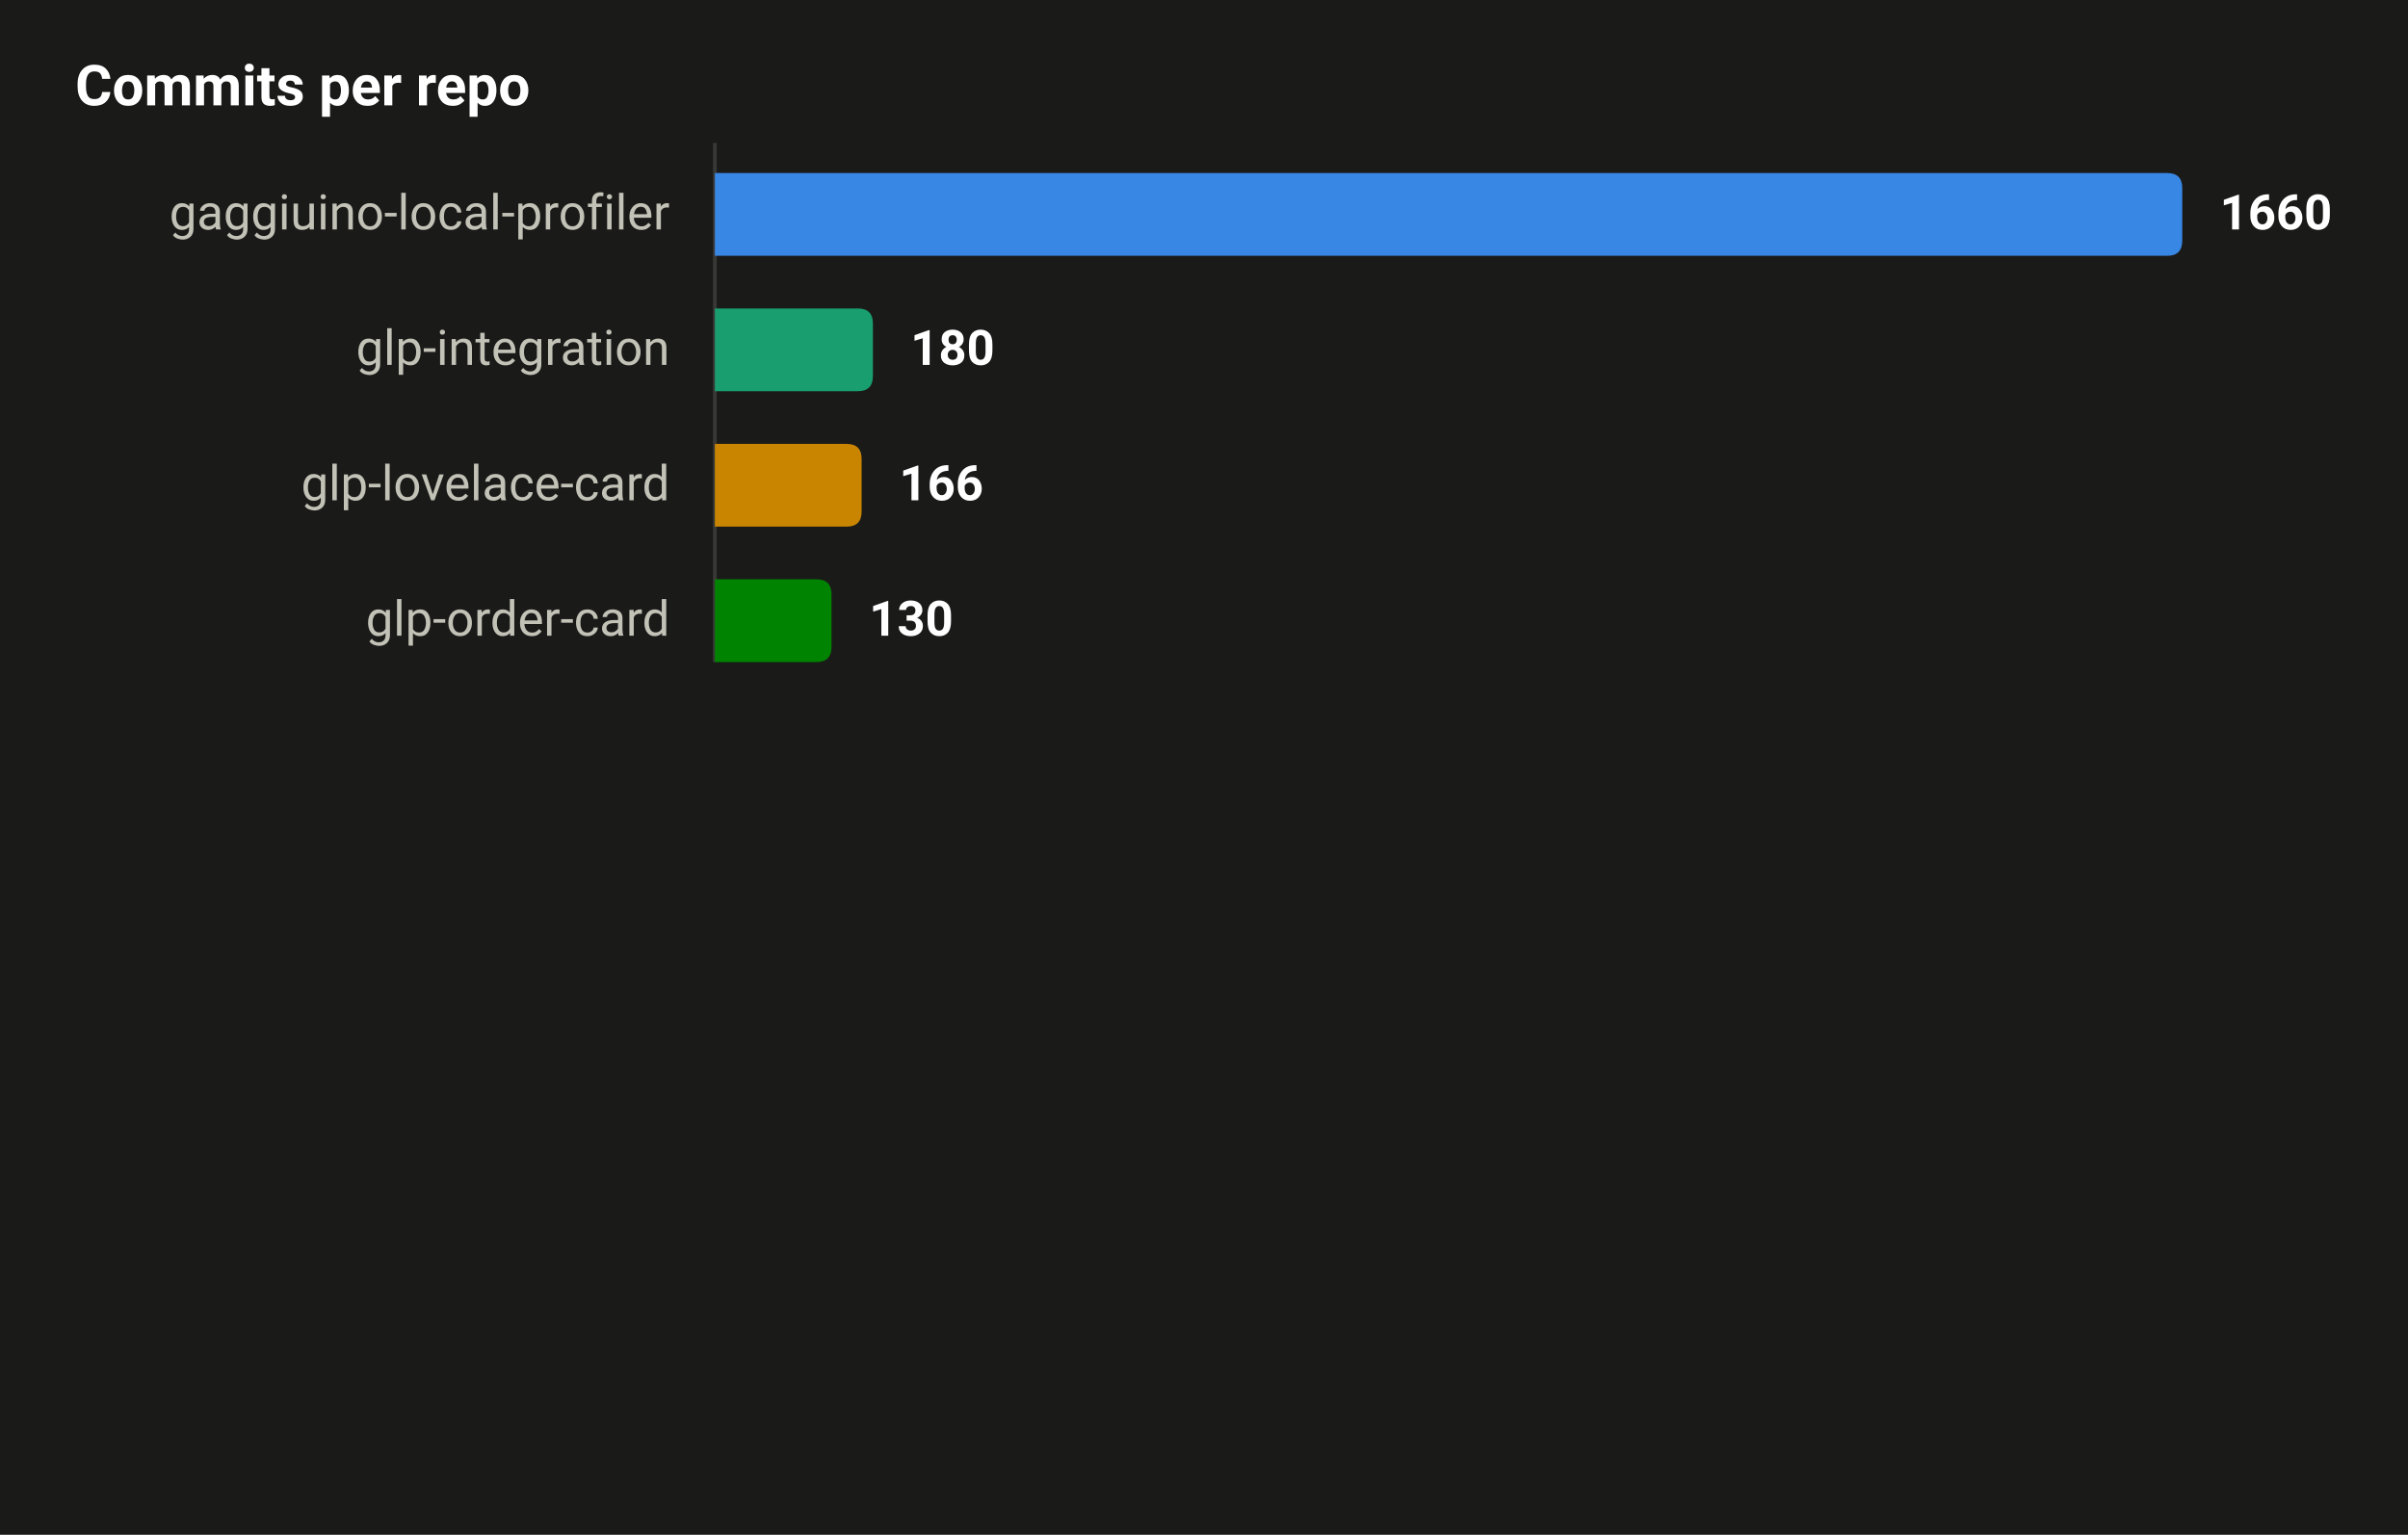
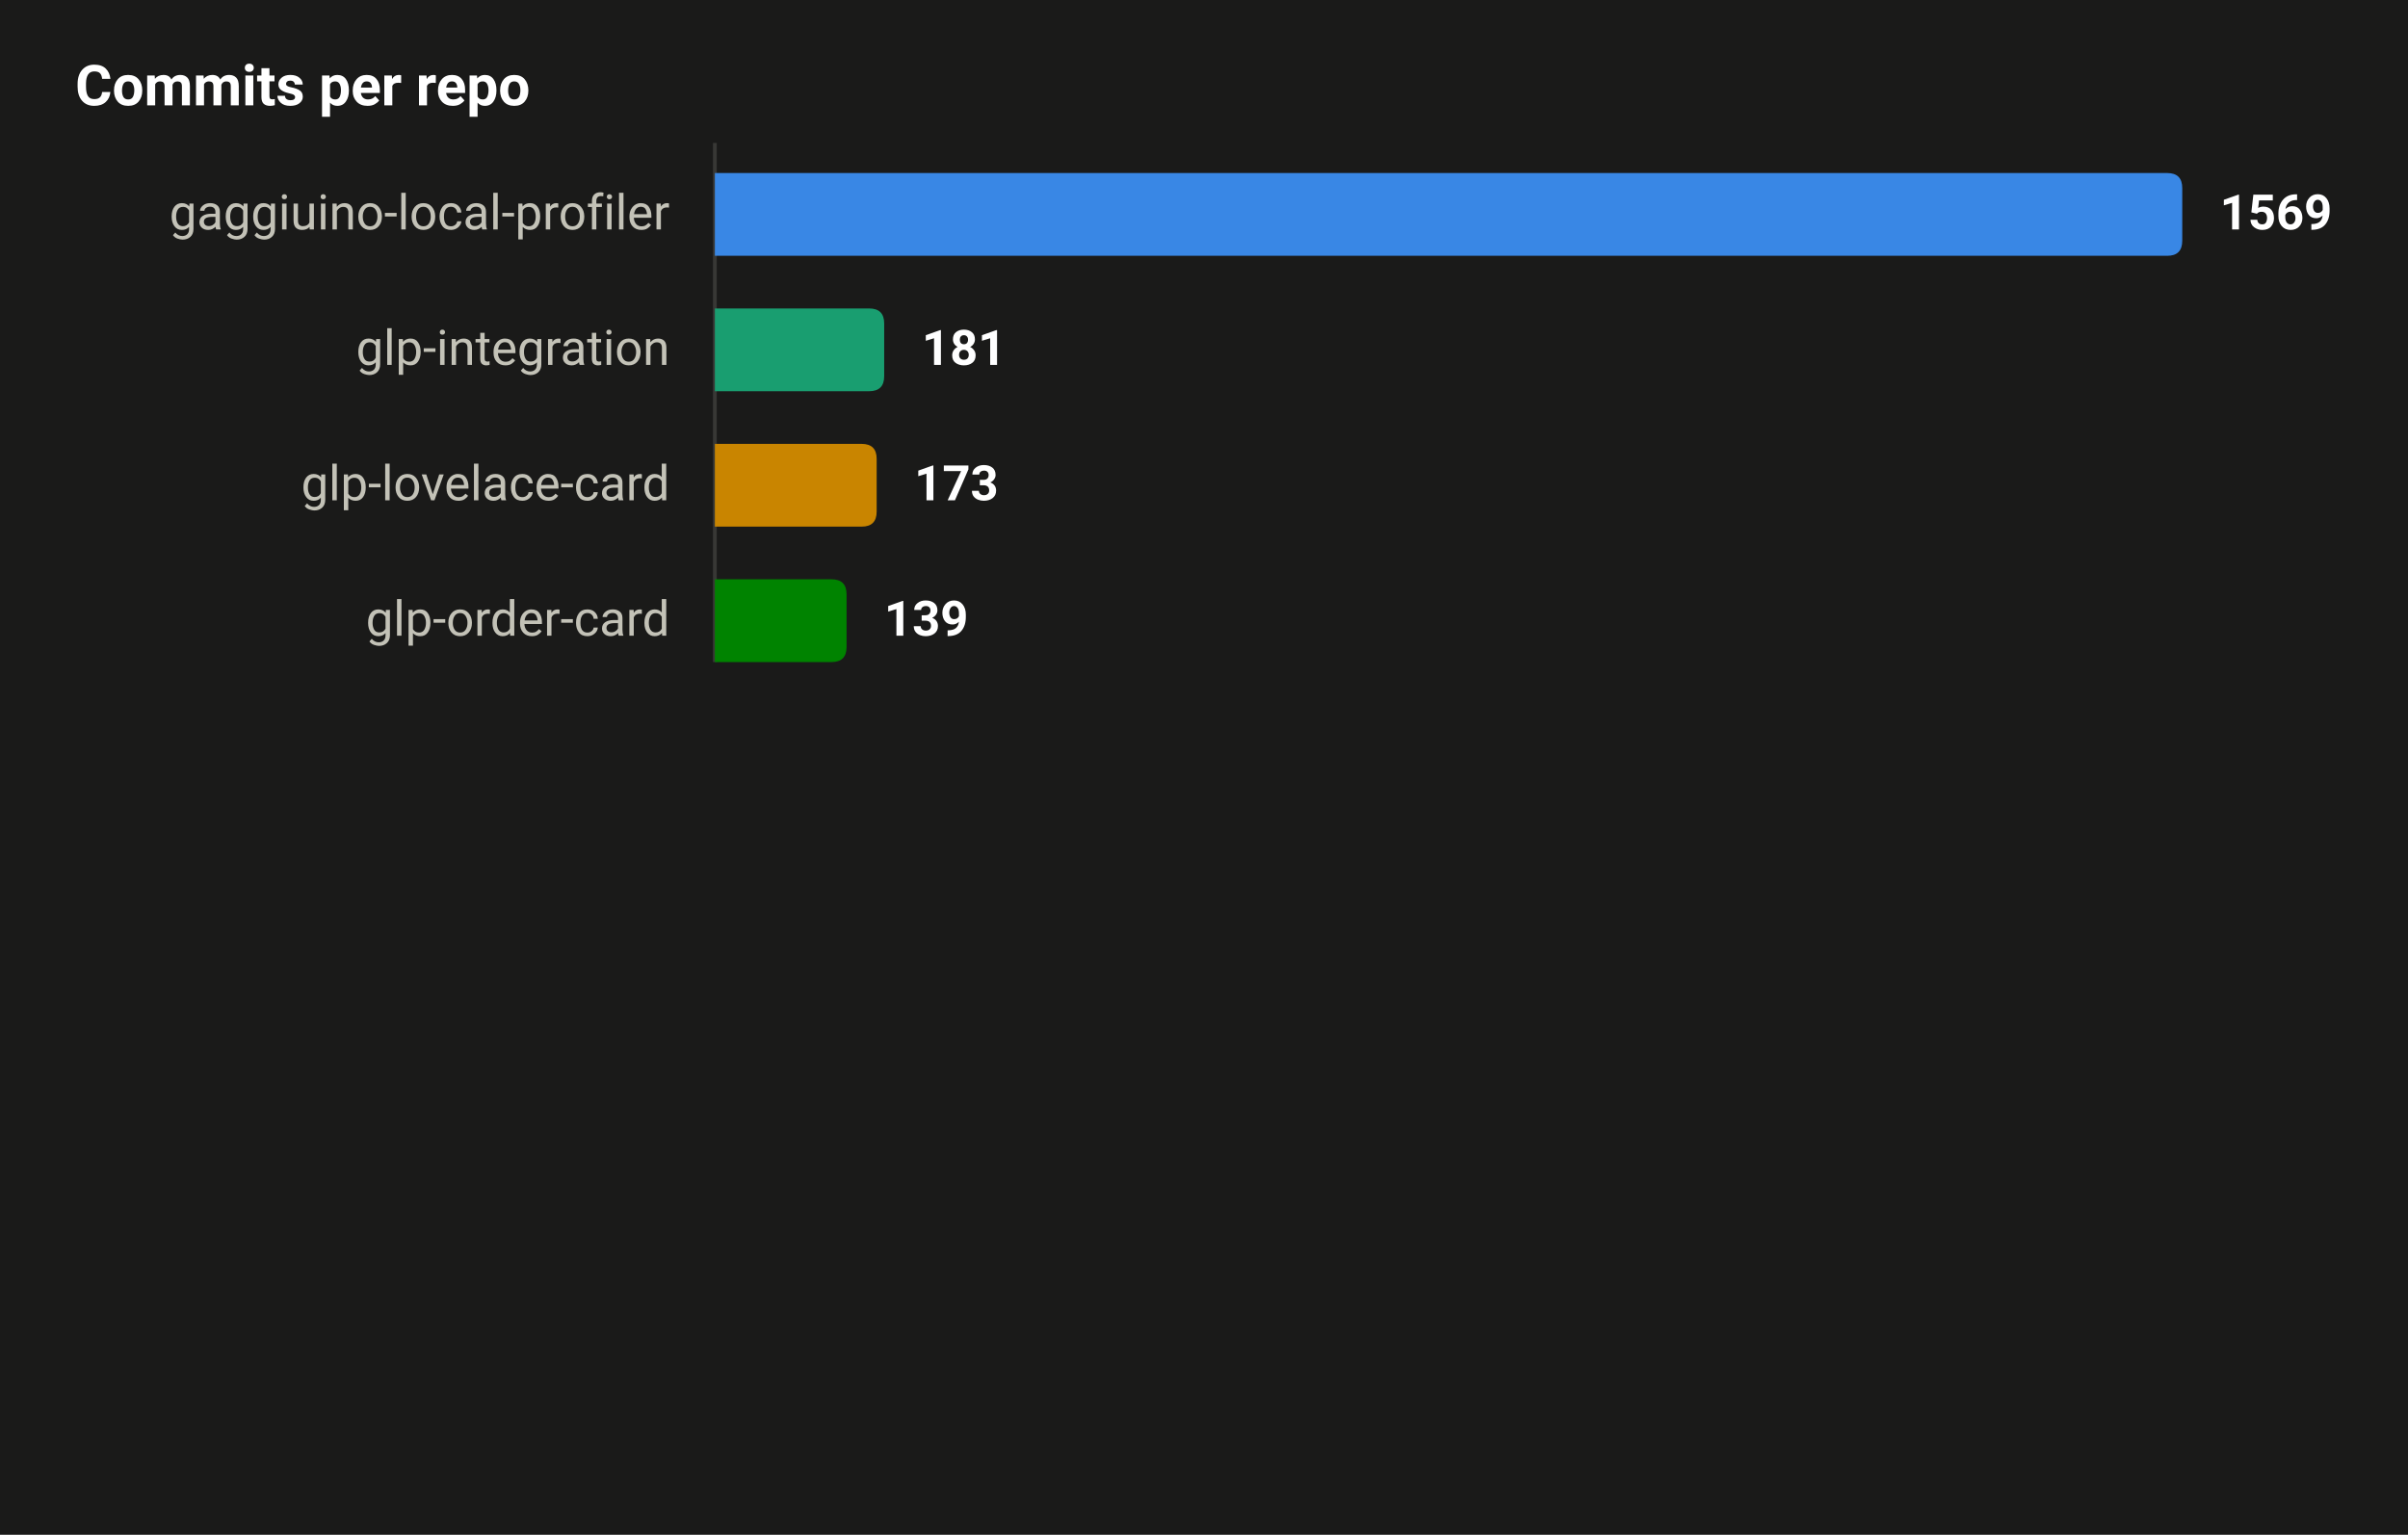
<svg xmlns="http://www.w3.org/2000/svg" width="640" height="408" viewBox="0 0 640 408" font-family="-apple-system, BlinkMacSystemFont, 'Segoe UI', Roboto, Helvetica, Arial, sans-serif">
  <rect width="640" height="408" fill="#1a1a19" />
  <text x="20" y="28" fill="#ffffff" font-size="15" font-weight="600">Commits per repo</text>
  <line x1="190" y1="38" x2="190" y2="176" stroke="#383835" stroke-width="1" />
  <text x="178" y="61" fill="#c3c2b7" font-size="13" text-anchor="end">gaggiuino-local-profiler</text>
  <path d="M190,46 H576 Q580,46 580,50 V64 Q580,68 576,68 H190 Z" fill="#3987e5" />
-   <text x="590" y="61" fill="#ffffff" font-size="13" font-weight="600">1660</text>
+   <text x="590" y="61" fill="#ffffff" font-size="13" font-weight="600">1569</text>
  <text x="178" y="97" fill="#c3c2b7" font-size="13" text-anchor="end">glp-integration</text>
-   <path d="M190,82 H228 Q232,82 232,86 V100 Q232,104 228,104 H190 Z" fill="#199e70" />
-   <text x="242" y="97" fill="#ffffff" font-size="13" font-weight="600">180</text>
+   <path d="M190,82 H231 Q235,82 235,86 V100 Q235,104 231,104 H190 Z" fill="#199e70" />
+   <text x="245" y="97" fill="#ffffff" font-size="13" font-weight="600">181</text>
  <text x="178" y="133" fill="#c3c2b7" font-size="13" text-anchor="end">glp-lovelace-card</text>
-   <path d="M190,118 H225 Q229,118 229,122 V136 Q229,140 225,140 H190 Z" fill="#c98500" />
-   <text x="239" y="133" fill="#ffffff" font-size="13" font-weight="600">166</text>
+   <path d="M190,118 H229 Q233,118 233,122 V136 Q233,140 229,140 H190 Z" fill="#c98500" />
+   <text x="243" y="133" fill="#ffffff" font-size="13" font-weight="600">173</text>
  <text x="178" y="169" fill="#c3c2b7" font-size="13" text-anchor="end">glp-order-card</text>
-   <path d="M190,154 H217 Q221,154 221,158 V172 Q221,176 217,176 H190 Z" fill="#008300" />
-   <text x="231" y="169" fill="#ffffff" font-size="13" font-weight="600">130</text>
+   <path d="M190,154 H221 Q225,154 225,158 V172 Q225,176 221,176 H190 Z" fill="#008300" />
+   <text x="235" y="169" fill="#ffffff" font-size="13" font-weight="600">139</text>
</svg>
